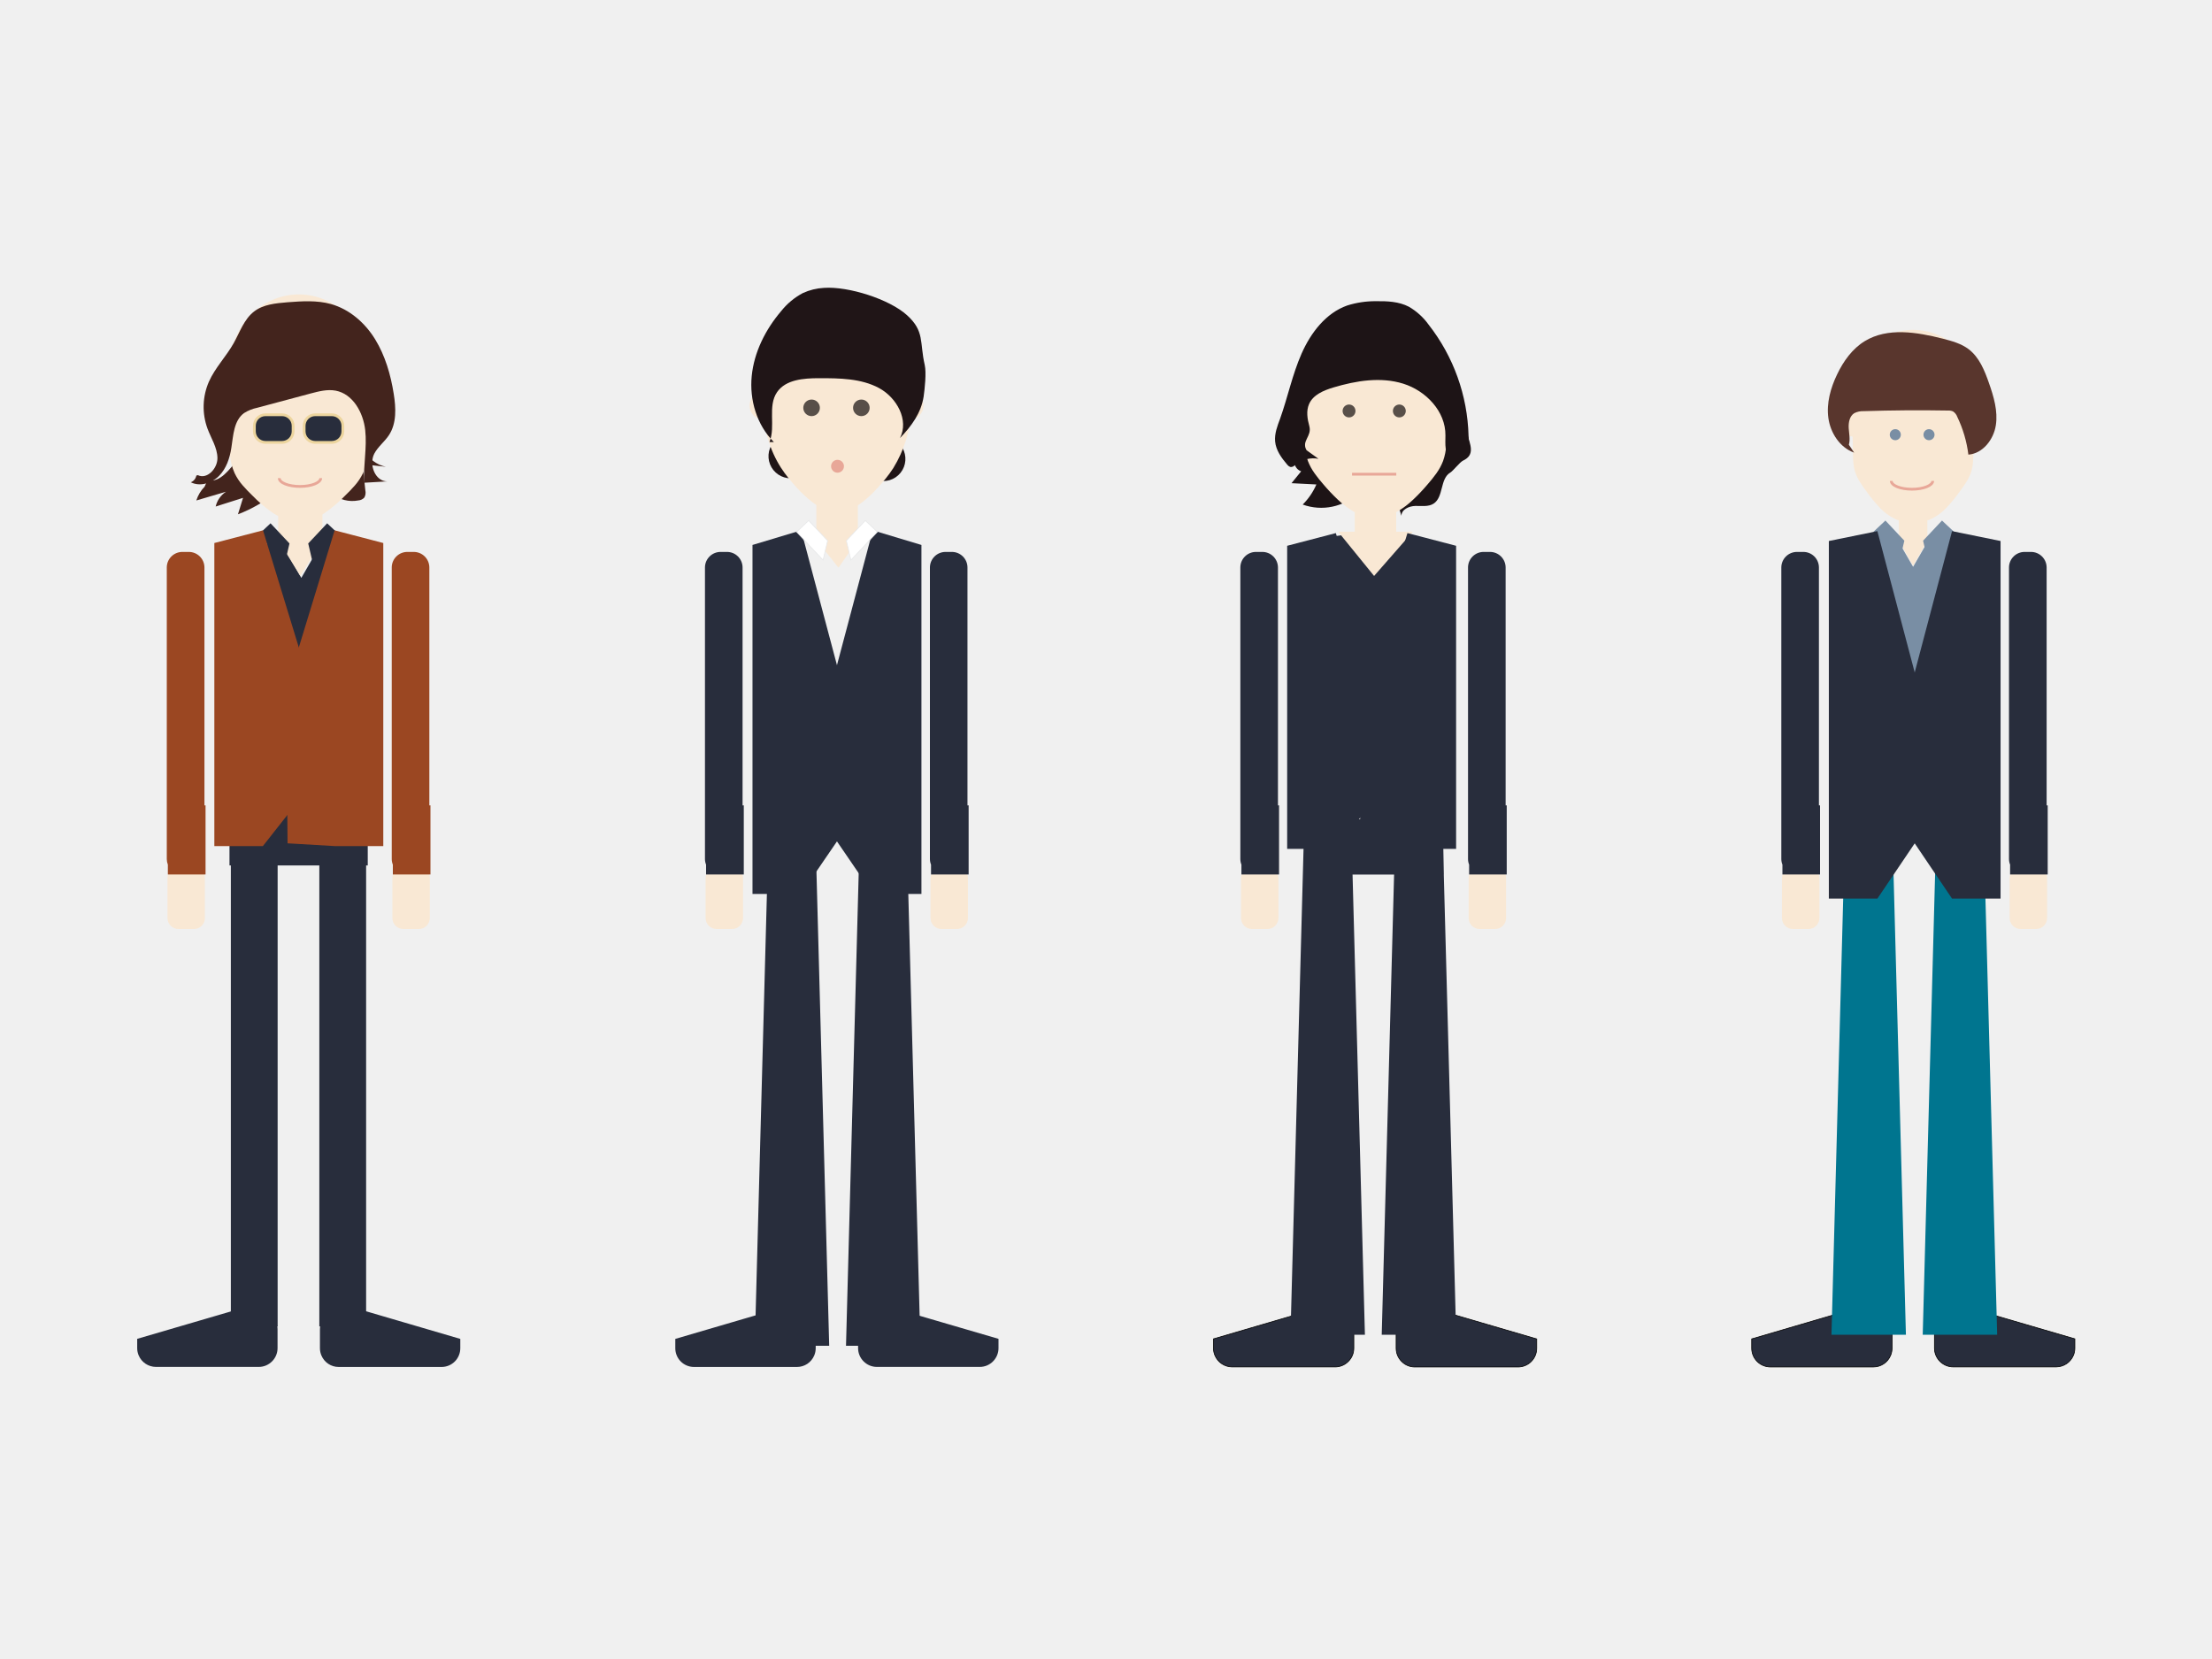
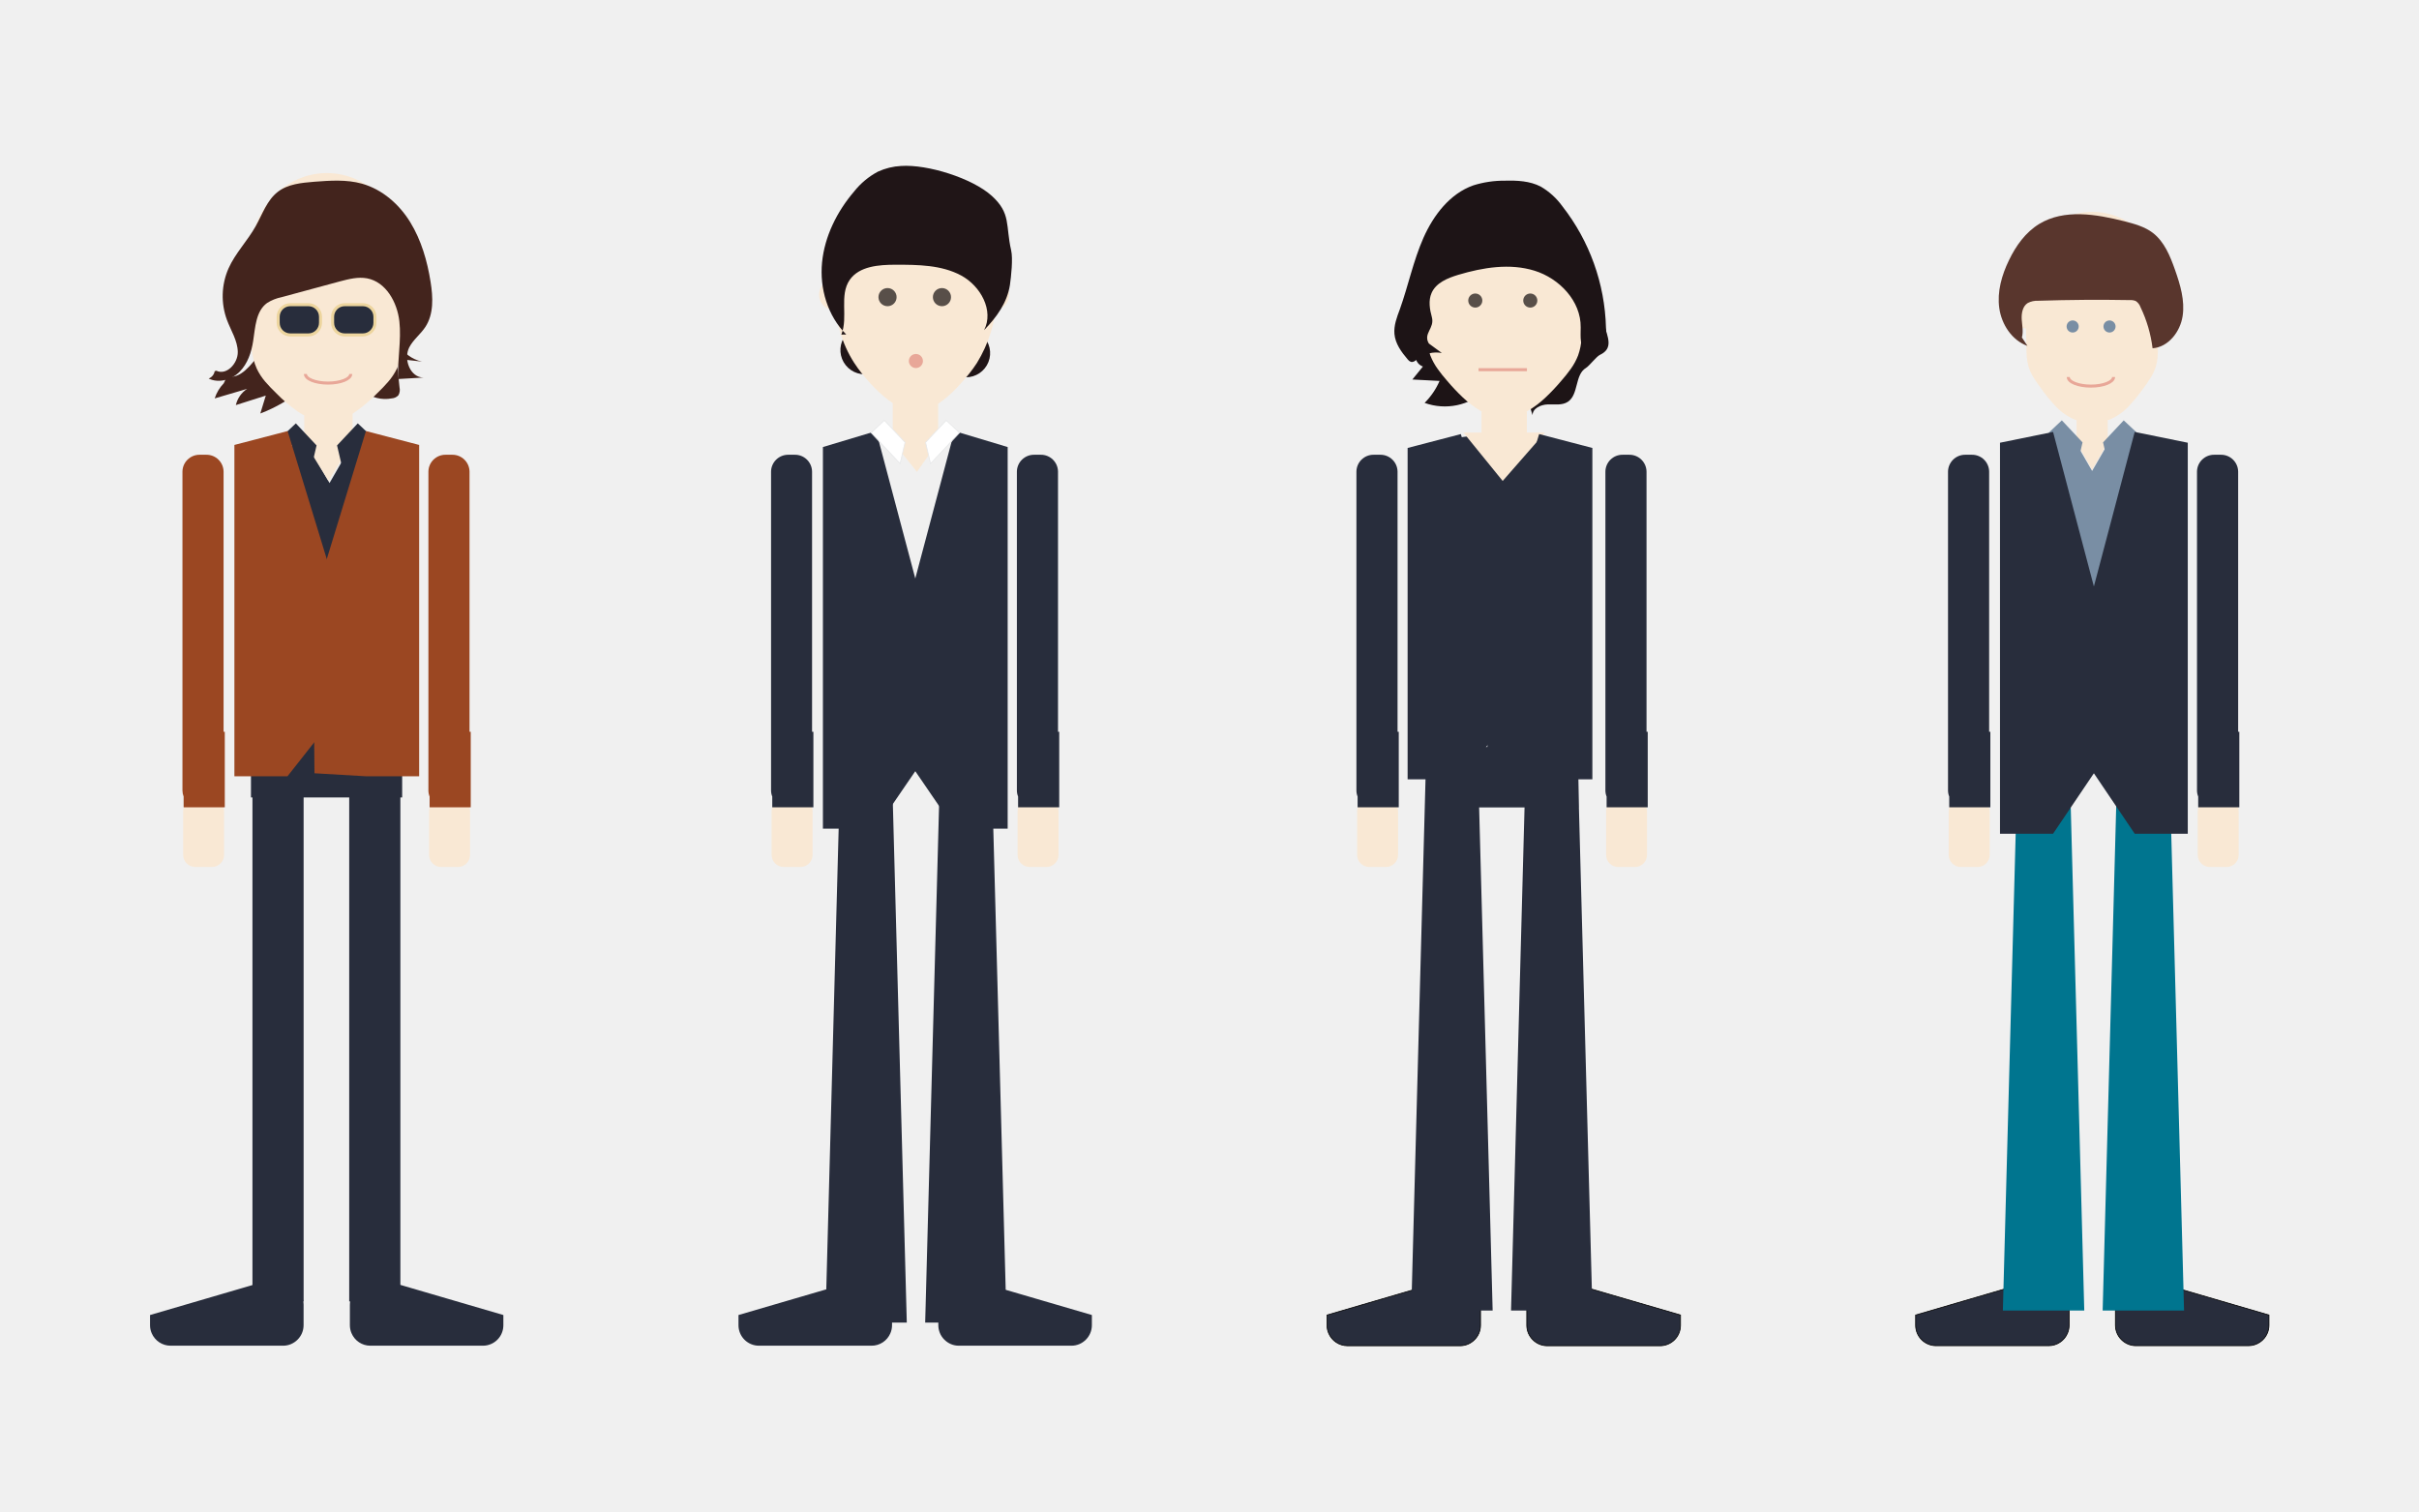
- <svg xmlns="http://www.w3.org/2000/svg" id="Layer_1" data-name="Layer 1" viewBox="0 0 800 600">
+ <svg xmlns="http://www.w3.org/2000/svg" id="Layer_1" data-name="Layer 1" viewBox="0 0 800 500">
  <defs>
    <style>.cls-1{fill:#43241d;}.cls-2{fill:#1d1416;}.cls-3{fill:#201517;}.cls-10,.cls-15,.cls-4{fill:#282d3c;}.cls-5{fill:#798ea4;}.cls-6{fill:#f9e8d4;}.cls-7{fill:#9b4722;}.cls-8{fill:#584f49;}.cls-9{fill:#fff;stroke:#e6e7e8;}.cls-10,.cls-13,.cls-15,.cls-9{stroke-miterlimit:10;}.cls-10,.cls-9{stroke-width:0.25px;}.cls-10{stroke:#000;}.cls-11{fill:#00758f;}.cls-12{fill:#e8a798;}.cls-13{fill:none;stroke:#e8a798;}.cls-14{fill:#59362d;}.cls-15{stroke:#edd59e;}</style>
  </defs>
-   <path class="cls-1" d="M131.83,163.09a11.63,11.63,0,0,0,7.72,5.73l-8.42-.93,1,9.46a3.67,3.67,0,0,1-.35,2.58,3.21,3.21,0,0,1-2.2,1.06,11.45,11.45,0,0,1-9.43-2.4c-2.5-2.24-3.61-6.11-2.17-9.13,2.54-5.33,10.07-5.12,15.87-4.09" />
-   <path class="cls-1" d="M74,176a12.8,12.8,0,0,0-3,5l10.74-3.16A8.75,8.75,0,0,0,78,183.19l9.9-3.14L86.06,186a48.17,48.17,0,0,0,7.46-3.57,3.62,3.62,0,0,0,1.57-1.45,3.73,3.73,0,0,0-.43-2.94l-5.22-11.58A2.34,2.34,0,0,0,88.3,165c-.87-.33-1.75.44-2.34,1.16-3,3.62-6.35,8.53-10.93,7.52" />
-   <path class="cls-2" d="M530.42,156.3c1.43,4.72,3.14,8.19-1.31,10.3-1.16.55-3.51,3.66-4.61,4.32-3.74,2.22-2.36,8.82-6,11.21-1.9,1.24-4.38.79-6.66.85s-5,1.31-5,3.58a72.58,72.58,0,0,1-3-13.35,6.12,6.12,0,0,1,.46-4,6.35,6.35,0,0,1,2.82-2.07l21.3-10.19" />
-   <path class="cls-2" d="M472,163.35a3.66,3.66,0,0,0-1.42,7.11l-3.49,4.29,9,.46a23.33,23.33,0,0,1-4.95,7.27,19.66,19.66,0,0,0,20.23-4.22,15.35,15.35,0,0,0-23.78-15.42" />
-   <path class="cls-3" d="M326.39,162a8,8,0,0,1-9.33,11.62Z" />
-   <path class="cls-3" d="M279,161a8,8,0,0,0,9.33,11.62Z" />
-   <polygon class="cls-4" points="511.98 265 504.48 265 496.98 265 489.48 265 481.98 265 481.98 247 481.98 229 481.98 211 481.98 194 489.48 193 496.98 206 504.48 193 511.98 194 511.98 211 511.98 229 511.98 247 511.98 265" />
-   <polygon class="cls-4" points="123.98 268 116.48 268 108.98 268 101.48 268 93.98 268 93.98 250 93.98 232 93.98 214 93.98 197 101.48 196 108.98 209 116.48 196 123.98 197 123.98 214 123.98 232 123.98 250 123.98 268" />
-   <polygon class="cls-5" points="706.9 264 699.4 264 691.9 264 684.4 264 676.9 264 676.9 246 676.9 228 676.9 210 676.9 193 684.4 192 691.9 205 699.4 192 706.9 193 706.9 210 706.9 228 706.9 246 706.9 264" />
-   <path class="cls-6" d="M83,133.23c0-14.77,11.23-26.75,25.08-26.75s25.08,12,25.08,26.75l-.07-1.31c.83,8.42,0,17.53.08,25.51a64,64,0,0,1-.21,7.06,20.12,20.12,0,0,1-1.71,6.69,19.35,19.35,0,0,1-2.86,4.33c-1.12,1.32-2.36,2.55-3.59,3.75a48.89,48.89,0,0,1-7,6,14.75,14.75,0,0,1-8.16,2.8h-3.16a14.75,14.75,0,0,1-8.16-2.8,49,49,0,0,1-7-6c-1.22-1.2-2.46-2.43-3.58-3.75a19.35,19.35,0,0,1-2.86-4.33,20.38,20.38,0,0,1-1.72-6.69,66.51,66.51,0,0,1-.2-7.06c.08-8-.75-17.09.08-25.51" />
-   <path class="cls-6" d="M83.53,153.87a5.08,5.08,0,0,1,0-10.15" />
-   <path class="cls-6" d="M133.58,143.72a5.08,5.08,0,0,1,0,10.15" />
-   <rect class="cls-4" x="83.49" y="293.6" width="16.92" height="186.12" />
-   <polygon class="cls-6" points="116.62 195.3 108.62 208.3 100.62 195.3 100.62 190.3 100.62 185.3 108.62 185.3 116.62 185.3 116.62 190.3 116.62 195.3" />
-   <path class="cls-4" d="M131.79,474.06h-9.31a6.73,6.73,0,0,0-4.78,2,6.9,6.9,0,0,0-1.45,2.16,6.57,6.57,0,0,0-.54,2.62v6.77a6.62,6.62,0,0,0,.54,2.63,6.74,6.74,0,0,0,6.23,4.14H159.7a6.76,6.76,0,0,0,6.77-6.77v-3.38Z" />
-   <path class="cls-4" d="M84.31,474.06h9.31a6.74,6.74,0,0,1,2.62.53,6.74,6.74,0,0,1,3.61,3.61,6.74,6.74,0,0,1,.53,2.62v6.77a6.73,6.73,0,0,1-2,4.78,6.93,6.93,0,0,1-2.16,1.46,6.74,6.74,0,0,1-2.62.53H56.39a6.79,6.79,0,0,1-6.23-4.14,6.62,6.62,0,0,1-.54-2.63v-3.38Z" />
-   <rect class="cls-6" x="60.57" y="313.55" width="13.54" height="22.45" rx="4" ry="4" />
-   <rect class="cls-6" x="141.91" y="313.55" width="13.54" height="22.45" rx="4" ry="4" />
-   <path class="cls-7" d="M155.28,291.28v-86.1a5.65,5.65,0,0,0-5.68-5.57h-2.24a5.64,5.64,0,0,0-5.68,5.57V310.71a5.42,5.42,0,0,0,.4,2v3.56h13.6v-25Z" />
-   <path class="cls-7" d="M73.94,291.28v-86.1a5.65,5.65,0,0,0-5.68-5.57H66a5.64,5.64,0,0,0-5.68,5.57V310.71a5.62,5.62,0,0,0,.39,2v3.56H74.34v-25Z" />
-   <polygon class="cls-4" points="111.47 196.55 118.32 189.26 122.69 193.37 113.11 203.58 111.47 196.55" />
-   <polygon class="cls-4" points="104.69 196.55 97.85 189.26 93.47 193.37 103.06 203.58 104.69 196.55" />
-   <path class="cls-6" d="M276.55,130.63a26.21,26.21,0,0,1,52.41,0l-.8-5a91.54,91.54,0,0,1,1.47,22.65,44.86,44.86,0,0,1-6.55,21,44,44,0,0,1-2.63,3.63c-.93,1.16-1.91,2.29-2.92,3.39a42.26,42.26,0,0,1-5.73,5.38,19.6,19.6,0,0,1-6.89,3.45L300.6,185a19.54,19.54,0,0,1-6.89-3.46,42.78,42.78,0,0,1-5.73-5.37c-1-1.1-2-2.23-2.92-3.4a40.78,40.78,0,0,1-2.62-3.63c-4.06-6.31-6-13.53-6.56-21a92,92,0,0,1,1.47-22.64" />
-   <path class="cls-6" d="M276.19,151.79a5.08,5.08,0,0,1,0-10.16" />
-   <path class="cls-6" d="M328.9,141.63a5.08,5.08,0,0,1,0,10.16" />
-   <circle class="cls-8" cx="311.52" cy="147.5" r="3" />
-   <circle class="cls-8" cx="293.52" cy="147.5" r="3" />
-   <rect class="cls-4" x="278.11" y="293.6" width="16.92" height="186.12" />
-   <polygon class="cls-6" points="310.25 195.3 303.25 205.3 295.25 195.3 295.25 188.8 295.25 182.3 302.75 182.3 310.25 182.3 310.25 188.8 310.25 195.3" />
-   <path class="cls-4" d="M326.41,474.06H317.1a6.7,6.7,0,0,0-2.62.53,6.74,6.74,0,0,0-3.61,3.61,6.74,6.74,0,0,0-.53,2.62v6.77a6.73,6.73,0,0,0,2,4.78,6.93,6.93,0,0,0,2.16,1.46,6.7,6.7,0,0,0,2.62.53h37.23a6.79,6.79,0,0,0,2.63-.53,6.88,6.88,0,0,0,2.15-1.46,6.74,6.74,0,0,0,1.45-2.15,6.62,6.62,0,0,0,.54-2.63v-3.38Z" />
-   <path class="cls-4" d="M278.93,474.06h9.31a6.73,6.73,0,0,1,4.78,2,6.9,6.9,0,0,1,1.45,2.16,6.57,6.57,0,0,1,.54,2.62v6.77a6.62,6.62,0,0,1-.54,2.63,6.74,6.74,0,0,1-6.23,4.14H251a6.76,6.76,0,0,1-6.77-6.77v-3.38Z" />
-   <rect class="cls-6" x="255.19" y="313.55" width="13.54" height="22.45" rx="4" ry="4" />
-   <rect class="cls-6" x="336.53" y="313.55" width="13.54" height="22.45" rx="4" ry="4" />
-   <path class="cls-4" d="M349.9,291.28v-86.1a5.64,5.64,0,0,0-5.68-5.57H342a5.65,5.65,0,0,0-5.68,5.57V310.71a5.42,5.42,0,0,0,.4,2v3.56h13.6v-25Z" />
-   <path class="cls-4" d="M268.56,291.28v-86.1a5.64,5.64,0,0,0-5.68-5.57h-2.24a5.65,5.65,0,0,0-5.68,5.57V310.71a5.42,5.42,0,0,0,.4,2v3.56H269v-25Z" />
-   <polygon class="cls-4" points="332.89 486.72 305.97 486.72 310.97 300.6 327.89 300.6 332.89 486.72" />
-   <polygon class="cls-4" points="299.89 486.72 272.97 486.72 277.97 300.6 294.89 300.6 299.89 486.72" />
-   <polygon class="cls-4" points="307.25 297.65 289.7 323.31 272.15 323.31 272.15 257.7 272.15 197.09 289.75 191.8 307.25 257.7 307.25 297.65" />
-   <polygon class="cls-4" points="298.15 297.65 315.7 323.31 333.25 323.31 333.25 257.7 333.25 197.09 315.65 191.8 298.15 257.7 298.15 297.65" />
-   <polygon class="cls-9" points="306.1 195.55 312.94 188.26 317.32 192.37 307.74 202.58 306.1 195.55" />
-   <polygon class="cls-9" points="299.32 195.55 292.47 188.26 288.1 192.37 297.68 202.58 299.32 195.55" />
-   <path class="cls-6" d="M472.05,135.62a25.07,25.07,0,0,1,50.14,0h-.26q.39,4.84.66,9.69c.19,3.24.34,6.47.46,9.71a56.23,56.23,0,0,1,0,5.95,20.32,20.32,0,0,1-1.15,5.78,20,20,0,0,1-2.42,4.45,49,49,0,0,1-3.19,4,68,68,0,0,1-5.15,5.45,31.24,31.24,0,0,1-5.95,4.48,21,21,0,0,1-7.06,2.52H496.8a21,21,0,0,1-7.06-2.52,31.24,31.24,0,0,1-5.95-4.48,68,68,0,0,1-5.15-5.45,49,49,0,0,1-3.19-4,20,20,0,0,1-2.42-4.45,20.32,20.32,0,0,1-1.15-5.78,56.23,56.23,0,0,1,0-5.95c.12-3.24.27-6.47.46-9.71Z" />
-   <circle class="cls-8" cx="487.9" cy="148.63" r="2.33" />
-   <circle class="cls-8" cx="506.09" cy="148.63" r="2.33" />
-   <path class="cls-6" d="M472.58,153.3a4.67,4.67,0,1,1,0-9.33" />
-   <path class="cls-6" d="M522,144a4.67,4.67,0,0,1,0,9.33" />
-   <polygon class="cls-6" points="510.96 192.3 496.96 208.3 483.96 192.3 489.96 192.3 489.96 185.3 497.46 185.3 504.96 185.3 504.96 192.3 510.96 192.3" />
-   <path class="cls-10" d="M521,474.06h-9.3a6.73,6.73,0,0,0-4.78,2,7.1,7.1,0,0,0-1.46,2.16,6.74,6.74,0,0,0-.53,2.62v6.77a6.79,6.79,0,0,0,.53,2.63,6.94,6.94,0,0,0,1.46,2.15,6.68,6.68,0,0,0,4.78,2H549a6.76,6.76,0,0,0,6.77-6.77v-3.38Z" />
-   <path class="cls-10" d="M473.56,474.06h9.3a6.76,6.76,0,0,1,6.77,6.76v6.77a6.79,6.79,0,0,1-.53,2.63,6.61,6.61,0,0,1-1.46,2.15,6.68,6.68,0,0,1-4.78,2H445.64a6.79,6.79,0,0,1-6.23-4.14,6.62,6.62,0,0,1-.54-2.63v-3.38Z" />
-   <rect class="cls-6" x="448.82" y="313.55" width="13.54" height="22.45" rx="4" ry="4" />
-   <rect class="cls-6" x="531.16" y="313.55" width="13.54" height="22.45" rx="4" ry="4" />
-   <path class="cls-4" d="M544.53,291.28v-86.1a5.65,5.65,0,0,0-5.68-5.57h-2.24a5.64,5.64,0,0,0-5.68,5.57V310.71a5.42,5.42,0,0,0,.4,2v3.56h13.6v-25Z" />
-   <path class="cls-4" d="M462.19,291.28v-86.1a5.65,5.65,0,0,0-5.68-5.57h-2.24a5.64,5.64,0,0,0-5.68,5.57V310.71a5.41,5.41,0,0,0,.39,2v3.56h13.61v-25Z" />
-   <polygon class="cls-4" points="526.64 482.72 499.72 482.72 504.72 296.6 521.64 296.6 526.64 482.72" />
-   <polygon class="cls-4" points="493.64 482.72 466.72 482.72 471.72 296.6 488.64 296.6 493.64 482.72" />
-   <rect class="cls-4" x="472" y="296.3" width="50" height="20" />
-   <path class="cls-6" d="M669.73,140.8c0-11.87,9.93-21.5,22.17-21.5s22.17,9.63,22.17,21.5v0l-.2,11.63-.2,11.63c0,1,0,2.11-.12,3.17a16.23,16.23,0,0,1-.54,3.1,15.81,15.81,0,0,1-1.73,3.79c-.72,1.2-1.56,2.35-2.39,3.48a55.44,55.44,0,0,1-5,6.12,18.69,18.69,0,0,1-6.43,4.39H686.37a18.69,18.69,0,0,1-6.43-4.39,54.33,54.33,0,0,1-5-6.12c-.83-1.13-1.67-2.28-2.39-3.48a15.81,15.81,0,0,1-1.73-3.79,15.48,15.48,0,0,1-.54-3.1c-.09-1.06-.11-2.12-.13-3.17l-.19-11.63-.2-11.63" />
-   <path class="cls-6" d="M670.19,157.88a4.68,4.68,0,0,1-4.67-4.67,4.68,4.68,0,0,1,4.67-4.67" />
-   <path class="cls-6" d="M712.22,148.54a4.67,4.67,0,0,1,0,9.34" />
-   <circle class="cls-5" cx="685.46" cy="157.21" r="2" />
-   <circle class="cls-5" cx="697.65" cy="157.21" r="2" />
-   <polygon class="cls-6" points="697.05 195.6 691.9 204.6 686.75 195.6 686.75 190.53 686.75 185.45 691.9 185.45 697.05 185.45 697.05 190.53 697.05 195.6" />
-   <path class="cls-10" d="M715.69,474.06h-9.31a6.74,6.74,0,0,0-2.62.53,6.74,6.74,0,0,0-3.61,3.61,6.74,6.74,0,0,0-.53,2.62v6.77a6.73,6.73,0,0,0,2,4.78,6.93,6.93,0,0,0,2.16,1.46,6.74,6.74,0,0,0,2.62.53h37.23a6.79,6.79,0,0,0,6.23-4.14,6.62,6.62,0,0,0,.54-2.63v-3.38Z" />
-   <path class="cls-10" d="M668.21,474.06h9.31a6.73,6.73,0,0,1,4.78,2,6.9,6.9,0,0,1,1.45,2.16,6.57,6.57,0,0,1,.54,2.62v6.77a6.62,6.62,0,0,1-.54,2.63,6.74,6.74,0,0,1-6.23,4.14H640.3a6.76,6.76,0,0,1-6.77-6.77v-3.38Z" />
-   <rect class="cls-6" x="644.47" y="313.55" width="13.54" height="22.45" rx="4" ry="4" />
-   <rect class="cls-6" x="726.82" y="313.55" width="13.54" height="22.45" rx="4" ry="4" />
-   <path class="cls-4" d="M740.19,291.28v-86.1a5.65,5.65,0,0,0-5.69-5.57h-2.23a5.65,5.65,0,0,0-5.69,5.57V310.71a5.42,5.42,0,0,0,.4,2v3.56h13.6v-25Z" />
-   <path class="cls-4" d="M657.84,291.28v-86.1a5.64,5.64,0,0,0-5.68-5.57h-2.24a5.65,5.65,0,0,0-5.68,5.57V310.71a5.42,5.42,0,0,0,.4,2v3.56h13.6v-25Z" />
-   <polygon class="cls-5" points="695.51 195.55 702.35 188.26 706.73 192.37 697.14 202.58 695.51 195.55" />
-   <polygon class="cls-5" points="688.73 195.55 681.88 188.26 677.51 192.37 687.09 202.58 688.73 195.55" />
-   <polygon class="cls-11" points="722.3 482.72 695.38 482.72 700.38 296.6 717.3 296.6 722.3 482.72" />
-   <polygon class="cls-11" points="689.3 482.72 662.38 482.72 667.38 296.6 684.3 296.6 689.3 482.72" />
-   <circle class="cls-12" cx="302.9" cy="168.63" r="2.33" />
-   <line class="cls-13" x1="488.98" y1="171.5" x2="504.98" y2="171.5" />
-   <rect class="cls-4" x="83" y="293" width="50" height="20" />
-   <rect class="cls-4" x="115.49" y="293.6" width="16.92" height="186.12" />
-   <polygon class="cls-7" points="112.62 283.72 95.07 306 77.52 306 77.52 249.03 77.52 196.39 95.12 191.8 112.62 249.03 112.62 283.72" />
-   <polygon class="cls-7" points="104 305 121.07 306 138.62 306 138.62 249.03 138.62 196.39 121.02 191.8 103.52 249.03 104 305" />
-   <path class="cls-1" d="M71.54,171.84c3.38,1.65,7.15-2.42,7.1-6.19s-2.28-7.09-3.59-10.62a22.75,22.75,0,0,1,.51-17c2.25-5.07,6.28-9.13,9-14,2.23-4,3.71-8.57,7.3-11.35,3.36-2.61,7.86-3,12.09-3.36,5.26-.4,10.65-.77,15.73.64,6.74,1.88,12.36,6.82,16,12.76s5.63,12.83,6.72,19.74c.81,5.06,1.08,10.63-1.73,14.91-1.58,2.4-4,4.19-5.32,6.73-2,3.94.3,10,4.73,10l-8.4.49c-.31-6.35,1.11-12.74.4-19.07s-4.44-13.07-10.7-14.24c-3-.55-6,.23-8.93,1l-19.4,5.19a14.17,14.17,0,0,0-4.78,1.92c-3.72,2.71-3.89,8.05-4.6,12.6-.57,3.71-1.82,7.46-4.45,10.12S72.35,176.1,69,174.42A3.15,3.15,0,0,0,71,172" />
-   <path class="cls-3" d="M279.87,159.87c-6.18-6.19-8.85-15.26-8-23.87s4.93-16.77,10.62-23.45a25,25,0,0,1,7.87-6.56,20.9,20.9,0,0,1,7.68-1.88c8.78-.6,23.58,4.06,30,9.89s4.5,9.69,6.4,18c.64,2.78,0,8.65-.4,11.47-.93,5.88-4.34,10.6-8.54,14.94,3.3-6.47-1.14-14.6-7.61-18.08s-14.26-3.56-21.68-3.55c-5.55,0-12,.48-15.15,5-3.56,5.14-.44,12.34-2.77,18.1" />
-   <path class="cls-14" d="M668.67,160.85c.55-1.95.06-4-.06-6s.29-4.34,2-5.42a6.9,6.9,0,0,1,3.46-.73q15.23-.49,30.46-.22a4.05,4.05,0,0,1,1.8.31,3.93,3.93,0,0,1,1.56,2,43.84,43.84,0,0,1,4,13.63c5.22-.39,9.13-5.44,9.93-10.61s-.77-10.38-2.5-15.32c-1.58-4.52-3.48-9.24-7.28-12.16-2.71-2.08-6.11-3-9.42-3.85-9.37-2.37-19.93-4.14-28.18.88-4.51,2.75-7.72,7.23-10,12-2.38,4.92-3.93,10.43-3.18,15.85s4.18,10.67,9.33,12.5" />
-   <polygon class="cls-4" points="688.43 299.01 705.98 325 723.53 325 723.53 258.54 723.53 195.66 705.98 192.09 705.98 192.09 688.43 258.54 688.43 299.01" />
-   <polygon class="cls-4" points="696.53 299.01 678.98 325 661.43 325 661.43 258.54 661.43 195.66 678.98 192.09 678.98 192.09 696.53 258.54 696.53 299.01" />
-   <path class="cls-13" d="M699,173.93c0,1.64-3.36,3-7.5,3s-7.5-1.33-7.5-3" />
-   <polygon class="cls-4" points="500.62 284.72 483.07 307 465.52 307 465.52 250.03 465.52 197.39 483.12 192.8 500.62 250.03 500.62 284.72" />
-   <polygon class="cls-4" points="492 306 509.07 307 526.62 307 526.62 250.03 526.62 197.39 509.02 192.8 491.52 250.03 492 306" />
-   <path class="cls-2" d="M472.54,162.83c-2-3.34,2-5,1-8.7-.73-2.62-1.19-5.51-.1-8,1.48-3.39,5.3-4.94,8.8-6,8.21-2.45,17.08-3.92,25.26-1.37s15.36,10,15.26,18.72c0,3-.47,6.93,2.22,8.21,1.83.88,4.11-.31,5.14-2.08a11.43,11.43,0,0,0,1-6,68,68,0,0,0-14.42-40.17,23.15,23.15,0,0,0-7.16-6.51c-3.62-1.88-7.84-2.06-11.9-2a33.72,33.72,0,0,0-10.39,1.55c-7.71,2.71-13.17,9.83-16.51,17.39s-5,15.76-7.77,23.54c-1,2.66-2.05,5.38-1.81,8.2.28,3.24,2.3,6,4.42,8.48a2.36,2.36,0,0,0,1,.76c.8.24,1.55-.4,2.2-.92a10,10,0,0,1,8.06-2" />
-   <circle class="cls-8" cx="98.83" cy="153.33" r="2.33" />
-   <circle class="cls-8" cx="117.02" cy="153.33" r="2.33" />
-   <path class="cls-13" d="M116,172.93c0,1.64-3.36,3-7.5,3s-7.5-1.33-7.5-3" />
-   <rect class="cls-15" x="92" y="150" width="14" height="10" rx="4" ry="4" />
-   <rect class="cls-15" x="110" y="150" width="14" height="10" rx="4" ry="4" />
+   <path class="cls-1" d="M131.83,113.89a11.65,11.65,0,0,0,7.72,5.72l-8.42-.93,1,9.46a3.67,3.67,0,0,1-.35,2.58,3.21,3.21,0,0,1-2.2,1.06,11.45,11.45,0,0,1-9.43-2.4c-2.5-2.24-3.61-6.1-2.17-9.13,2.54-5.33,10.07-5.12,15.87-4.09" />
+   <path class="cls-1" d="M74,126.79a12.88,12.88,0,0,0-3,5l10.74-3.16A8.75,8.75,0,0,0,78,134l9.9-3.14-1.81,5.92a49.15,49.15,0,0,0,7.46-3.58,3.56,3.56,0,0,0,1.57-1.45,3.74,3.74,0,0,0-.43-2.94l-5.22-11.58a2.37,2.37,0,0,0-1.14-1.4c-.87-.32-1.75.44-2.34,1.16-3,3.62-6.35,8.53-10.93,7.52" />
+   <path class="cls-2" d="M530.42,107.09c1.43,4.72,3.14,8.19-1.31,10.3-1.16.55-3.51,3.66-4.61,4.32-3.74,2.22-2.36,8.82-6,11.21-1.9,1.24-4.38.79-6.66.86s-5,1.3-5,3.57a72.58,72.58,0,0,1-3-13.35,6.12,6.12,0,0,1,.46-4,6.35,6.35,0,0,1,2.82-2.07l21.3-10.19" />
+   <path class="cls-2" d="M472,114.14a3.66,3.66,0,0,0-1.42,7.11l-3.49,4.29,9,.47a23.41,23.41,0,0,1-4.95,7.26,19.66,19.66,0,0,0,20.23-4.22,15.35,15.35,0,0,0-23.78-15.42" />
+   <path class="cls-3" d="M326.39,112.82a8,8,0,0,1-9.33,11.62Z" />
+   <path class="cls-3" d="M279,111.82a8,8,0,0,0,9.33,11.62Z" />
+   <polygon class="cls-4" points="511.98 215.79 504.48 215.79 496.98 215.79 489.48 215.79 481.98 215.79 481.98 197.79 481.98 179.79 481.98 161.79 481.98 144.79 489.48 143.79 496.98 156.79 504.48 143.79 511.98 144.79 511.98 161.79 511.98 179.79 511.98 197.79 511.98 215.79" />
+   <polygon class="cls-4" points="123.98 218.79 116.48 218.79 108.98 218.79 101.48 218.79 93.98 218.79 93.98 200.79 93.98 182.79 93.98 164.79 93.98 147.79 101.48 146.79 108.98 159.79 116.48 146.79 123.98 147.79 123.98 164.79 123.98 182.79 123.98 200.79 123.98 218.79" />
+   <polygon class="cls-5" points="706.9 214.79 699.4 214.79 691.9 214.79 684.4 214.79 676.9 214.79 676.9 196.79 676.9 178.79 676.9 160.79 676.9 143.79 684.4 142.79 691.9 155.79 699.4 142.79 706.9 143.79 706.9 160.79 706.9 178.79 706.9 196.79 706.9 214.79" />
+   <path class="cls-6" d="M83,84c0-14.77,11.23-26.75,25.08-26.75s25.08,12,25.08,26.75l-.07-1.31c.83,8.42,0,17.53.08,25.51a64,64,0,0,1-.21,7.06,20.12,20.12,0,0,1-1.71,6.69,19.35,19.35,0,0,1-2.86,4.33c-1.12,1.32-2.36,2.55-3.59,3.75a48.89,48.89,0,0,1-7,6,14.75,14.75,0,0,1-8.16,2.8h-3.16a14.75,14.75,0,0,1-8.16-2.8,49,49,0,0,1-7-6c-1.22-1.2-2.46-2.43-3.58-3.75A19.35,19.35,0,0,1,84.94,122a20.38,20.38,0,0,1-1.72-6.69,66.51,66.51,0,0,1-.2-7.06c.08-8-.75-17.09.08-25.51" />
+   <path class="cls-6" d="M83.53,104.66a5.08,5.08,0,0,1,0-10.15" />
+   <path class="cls-6" d="M133.58,94.51a5.08,5.08,0,0,1,0,10.15" />
+   <rect class="cls-4" x="83.49" y="244.39" width="16.92" height="186.12" />
+   <polygon class="cls-6" points="116.62 146.09 108.62 159.09 100.62 146.09 100.62 141.09 100.62 136.09 108.62 136.09 116.62 136.09 116.62 141.09 116.62 146.09" />
+   <path class="cls-4" d="M131.79,424.85h-9.31a6.79,6.79,0,0,0-6.23,4.14,6.62,6.62,0,0,0-.54,2.63v6.76a6.62,6.62,0,0,0,.54,2.63,6.74,6.74,0,0,0,6.23,4.14H159.7a6.76,6.76,0,0,0,6.77-6.77V435Z" />
+   <path class="cls-4" d="M84.31,424.85h9.31a6.74,6.74,0,0,1,2.62.53,6.93,6.93,0,0,1,2.16,1.46,6.73,6.73,0,0,1,2,4.78v6.76a6.73,6.73,0,0,1-2,4.78,6.93,6.93,0,0,1-2.16,1.46,6.74,6.74,0,0,1-2.62.53H56.39A6.79,6.79,0,0,1,50.16,441a6.62,6.62,0,0,1-.54-2.63V435Z" />
+   <rect class="cls-6" x="60.57" y="264.34" width="13.54" height="22.45" rx="4" />
+   <rect class="cls-6" x="141.91" y="264.34" width="13.54" height="22.45" rx="4" />
+   <path class="cls-7" d="M155.28,242.07V156a5.65,5.65,0,0,0-5.68-5.57h-2.24a5.64,5.64,0,0,0-5.68,5.57V261.5a5.42,5.42,0,0,0,.4,2v3.56h13.6v-25Z" />
+   <path class="cls-7" d="M73.94,242.07V156a5.65,5.65,0,0,0-5.68-5.57H66A5.64,5.64,0,0,0,60.34,156V261.5a5.62,5.62,0,0,0,.39,2v3.56H74.34v-25Z" />
+   <polygon class="cls-4" points="111.47 147.34 118.32 140.05 122.69 144.16 113.11 154.37 111.47 147.34" />
+   <polygon class="cls-4" points="104.69 147.34 97.85 140.05 93.47 144.16 103.06 154.37 104.69 147.34" />
+   <path class="cls-6" d="M276.55,81.42a26.21,26.21,0,0,1,52.41,0l-.8-5a91.54,91.54,0,0,1,1.47,22.65,44.86,44.86,0,0,1-6.55,21,44,44,0,0,1-2.63,3.63c-.93,1.16-1.91,2.29-2.92,3.39a42.26,42.26,0,0,1-5.73,5.38,19.79,19.79,0,0,1-6.89,3.46l-4.31-.22a19.69,19.69,0,0,1-6.89-3.45A43.52,43.52,0,0,1,288,127c-1-1.1-2-2.23-2.92-3.4a42.14,42.14,0,0,1-2.62-3.62c-4.06-6.32-6-13.54-6.56-21a92,92,0,0,1,1.47-22.64" />
+   <path class="cls-6" d="M276.19,102.58a5.08,5.08,0,1,1,0-10.15" />
+   <path class="cls-6" d="M328.9,92.43a5.08,5.08,0,0,1,0,10.15" />
+   <circle class="cls-8" cx="311.52" cy="98.29" r="3" />
+   <circle class="cls-8" cx="293.52" cy="98.29" r="3" />
+   <rect class="cls-4" x="278.11" y="244.39" width="16.92" height="186.12" />
+   <polygon class="cls-6" points="310.25 146.09 303.25 156.09 295.25 146.09 295.25 139.59 295.25 133.09 302.75 133.09 310.25 133.09 310.25 139.59 310.25 146.09" />
+   <path class="cls-4" d="M326.41,424.85H317.1a6.7,6.7,0,0,0-2.62.53,6.93,6.93,0,0,0-2.16,1.46,6.73,6.73,0,0,0-2,4.78v6.76a6.73,6.73,0,0,0,2,4.78,6.93,6.93,0,0,0,2.16,1.46,6.7,6.7,0,0,0,2.62.53h37.23a6.79,6.79,0,0,0,2.63-.53,6.88,6.88,0,0,0,2.15-1.46,6.74,6.74,0,0,0,1.45-2.15,6.62,6.62,0,0,0,.54-2.63V435Z" />
+   <path class="cls-4" d="M278.93,424.85h9.31a6.79,6.79,0,0,1,6.23,4.14,6.62,6.62,0,0,1,.54,2.63v6.76a6.62,6.62,0,0,1-.54,2.63,6.74,6.74,0,0,1-6.23,4.14H251a6.76,6.76,0,0,1-6.77-6.77V435Z" />
+   <rect class="cls-6" x="255.19" y="264.34" width="13.54" height="22.45" rx="4" />
+   <rect class="cls-6" x="336.53" y="264.34" width="13.54" height="22.45" rx="4" />
+   <path class="cls-4" d="M349.9,242.07V156a5.64,5.64,0,0,0-5.68-5.57H342A5.65,5.65,0,0,0,336.3,156V261.5a5.42,5.42,0,0,0,.4,2v3.56h13.6v-25Z" />
+   <path class="cls-4" d="M268.56,242.07V156a5.64,5.64,0,0,0-5.68-5.57h-2.24A5.65,5.65,0,0,0,255,156V261.5a5.42,5.42,0,0,0,.4,2v3.56H269v-25Z" />
+   <polygon class="cls-4" points="332.89 437.51 305.97 437.51 310.97 251.39 327.89 251.39 332.89 437.51" />
+   <polygon class="cls-4" points="299.89 437.51 272.97 437.51 277.97 251.39 294.89 251.39 299.89 437.51" />
+   <polygon class="cls-4" points="307.25 248.45 289.7 274.11 272.15 274.11 272.15 208.49 272.15 147.88 289.75 142.59 307.25 208.49 307.25 248.45" />
+   <polygon class="cls-4" points="298.15 248.45 315.7 274.11 333.25 274.11 333.25 208.49 333.25 147.88 315.65 142.59 298.15 208.49 298.15 248.45" />
+   <polygon class="cls-9" points="306.1 146.34 312.94 139.05 317.32 143.16 307.74 153.37 306.1 146.34" />
+   <polygon class="cls-9" points="299.32 146.34 292.47 139.05 288.1 143.16 297.68 153.37 299.32 146.34" />
+   <path class="cls-6" d="M472.05,86.41a25.07,25.07,0,0,1,50.14,0h-.26q.39,4.84.66,9.7t.46,9.7a56.42,56.42,0,0,1,0,6,20.33,20.33,0,0,1-1.15,5.77,20,20,0,0,1-2.42,4.45,49,49,0,0,1-3.19,4,68,68,0,0,1-5.15,5.45,31.24,31.24,0,0,1-5.95,4.48,21,21,0,0,1-7.06,2.52H496.8a21,21,0,0,1-7.06-2.52,31.24,31.24,0,0,1-5.95-4.48,68,68,0,0,1-5.15-5.45,49,49,0,0,1-3.19-4,20,20,0,0,1-2.42-4.45,20.33,20.33,0,0,1-1.15-5.77,56.42,56.42,0,0,1,0-6q.18-4.86.46-9.7Z" />
+   <circle class="cls-8" cx="487.9" cy="99.42" r="2.33" />
+   <circle class="cls-8" cx="506.09" cy="99.42" r="2.33" />
+   <path class="cls-6" d="M472.58,104.09a4.67,4.67,0,1,1,0-9.33" />
+   <path class="cls-6" d="M522,94.76a4.67,4.67,0,0,1,0,9.33" />
+   <polygon class="cls-6" points="510.96 143.09 496.96 159.09 483.96 143.09 489.96 143.09 489.96 136.09 497.46 136.09 504.96 136.09 504.96 143.09 510.96 143.09" />
+   <path class="cls-10" d="M521,424.85h-9.3a6.68,6.68,0,0,0-4.78,2,6.94,6.94,0,0,0-1.46,2.15,6.79,6.79,0,0,0-.53,2.63v6.76a6.79,6.79,0,0,0,.53,2.63,6.94,6.94,0,0,0,1.46,2.15,6.68,6.68,0,0,0,4.78,2H549a6.76,6.76,0,0,0,6.77-6.77V435Z" />
+   <path class="cls-10" d="M473.56,424.85h9.3a6.68,6.68,0,0,1,4.78,2A6.61,6.61,0,0,1,489.1,429a6.79,6.79,0,0,1,.53,2.63v6.76a6.79,6.79,0,0,1-.53,2.63,6.61,6.61,0,0,1-1.46,2.15,6.68,6.68,0,0,1-4.78,2H445.64a6.79,6.79,0,0,1-6.23-4.14,6.62,6.62,0,0,1-.54-2.63V435Z" />
+   <rect class="cls-6" x="448.82" y="264.34" width="13.54" height="22.45" rx="4" />
+   <rect class="cls-6" x="531.16" y="264.34" width="13.54" height="22.45" rx="4" />
+   <path class="cls-4" d="M544.53,242.07V156a5.65,5.65,0,0,0-5.68-5.57h-2.24a5.64,5.64,0,0,0-5.68,5.57V261.5a5.42,5.42,0,0,0,.4,2v3.56h13.6v-25Z" />
+   <path class="cls-4" d="M462.19,242.07V156a5.65,5.65,0,0,0-5.68-5.57h-2.24a5.64,5.64,0,0,0-5.68,5.57V261.5a5.41,5.41,0,0,0,.39,2v3.56h13.61v-25Z" />
+   <polygon class="cls-4" points="526.64 433.51 499.72 433.51 504.72 247.39 521.64 247.39 526.64 433.51" />
+   <polygon class="cls-4" points="493.64 433.51 466.72 433.51 471.72 247.39 488.64 247.39 493.64 433.51" />
+   <rect class="cls-4" x="472" y="247.09" width="50" height="20" />
+   <path class="cls-6" d="M669.73,91.59c0-11.87,9.93-21.5,22.17-21.5s22.17,9.63,22.17,21.5v0l-.2,11.63-.2,11.63c0,1.06,0,2.12-.12,3.17a16.23,16.23,0,0,1-.54,3.1,15.81,15.81,0,0,1-1.73,3.79c-.72,1.2-1.56,2.35-2.39,3.48a55.44,55.44,0,0,1-5,6.12,18.69,18.69,0,0,1-6.43,4.39H686.37a18.69,18.69,0,0,1-6.43-4.39,54.33,54.33,0,0,1-5-6.12c-.83-1.13-1.67-2.28-2.39-3.48a15.81,15.81,0,0,1-1.73-3.79,15.48,15.48,0,0,1-.54-3.1c-.09-1-.11-2.11-.13-3.17l-.19-11.63-.2-11.63" />
+   <path class="cls-6" d="M670.19,108.67a4.68,4.68,0,0,1-4.67-4.67,4.66,4.66,0,0,1,4.67-4.66" />
+   <path class="cls-6" d="M712.22,99.34a4.67,4.67,0,0,1,0,9.33" />
+   <circle class="cls-5" cx="685.46" cy="108" r="2" />
+   <circle class="cls-5" cx="697.65" cy="108" r="2" />
+   <polygon class="cls-6" points="697.05 146.4 691.9 155.4 686.75 146.4 686.75 141.32 686.75 136.24 691.9 136.24 697.05 136.24 697.05 141.32 697.05 146.4" />
+   <path class="cls-10" d="M715.69,424.85h-9.31a6.74,6.74,0,0,0-2.62.53,6.93,6.93,0,0,0-2.16,1.46,6.73,6.73,0,0,0-2,4.78v6.76a6.73,6.73,0,0,0,2,4.78,6.93,6.93,0,0,0,2.16,1.46,6.74,6.74,0,0,0,2.62.53h37.23a6.79,6.79,0,0,0,6.23-4.14,6.62,6.62,0,0,0,.54-2.63V435Z" />
+   <path class="cls-10" d="M668.21,424.85h9.31a6.79,6.79,0,0,1,6.23,4.14,6.62,6.62,0,0,1,.54,2.63v6.76a6.62,6.62,0,0,1-.54,2.63,6.74,6.74,0,0,1-6.23,4.14H640.3a6.76,6.76,0,0,1-6.77-6.77V435Z" />
+   <rect class="cls-6" x="644.47" y="264.34" width="13.54" height="22.45" rx="4" />
+   <rect class="cls-6" x="726.82" y="264.34" width="13.54" height="22.45" rx="4" />
+   <path class="cls-4" d="M740.19,242.07V156a5.65,5.65,0,0,0-5.69-5.57h-2.23a5.65,5.65,0,0,0-5.69,5.57V261.5a5.42,5.42,0,0,0,.4,2v3.56h13.6v-25Z" />
+   <path class="cls-4" d="M657.84,242.07V156a5.64,5.64,0,0,0-5.68-5.57h-2.24a5.65,5.65,0,0,0-5.68,5.57V261.5a5.42,5.42,0,0,0,.4,2v3.56h13.6v-25Z" />
+   <polygon class="cls-5" points="695.51 146.34 702.35 139.05 706.73 143.16 697.14 153.37 695.51 146.34" />
+   <polygon class="cls-5" points="688.73 146.34 681.88 139.05 677.51 143.16 687.09 153.37 688.73 146.34" />
+   <polygon class="cls-11" points="722.3 433.51 695.38 433.51 700.38 247.39 717.3 247.39 722.3 433.51" />
+   <polygon class="cls-11" points="689.3 433.51 662.38 433.51 667.38 247.39 684.3 247.39 689.3 433.51" />
+   <circle class="cls-12" cx="302.9" cy="119.42" r="2.33" />
+   <line class="cls-13" x1="488.98" y1="122.29" x2="504.98" y2="122.29" />
+   <rect class="cls-4" x="83" y="243.79" width="50" height="20" />
+   <rect class="cls-4" x="115.49" y="244.39" width="16.92" height="186.12" />
+   <polygon class="cls-7" points="112.62 234.51 95.07 256.79 77.52 256.79 77.52 199.82 77.52 147.18 95.12 142.59 112.62 199.82 112.62 234.51" />
+   <polygon class="cls-7" points="104 255.79 121.07 256.79 138.62 256.79 138.62 199.82 138.62 147.18 121.02 142.59 103.52 199.82 104 255.79" />
+   <path class="cls-1" d="M71.54,122.63c3.38,1.65,7.15-2.42,7.1-6.19s-2.28-7.09-3.59-10.62a22.76,22.76,0,0,1,.51-17c2.25-5.07,6.28-9.13,9-14,2.23-3.95,3.71-8.57,7.3-11.35,3.36-2.6,7.86-3,12.09-3.35,5.26-.4,10.65-.78,15.73.63,6.74,1.88,12.36,6.82,16,12.76s5.63,12.83,6.72,19.74c.81,5.06,1.08,10.63-1.73,14.91-1.58,2.4-4,4.19-5.32,6.73-2,3.94.3,10,4.73,10l-8.4.49c-.31-6.35,1.11-12.74.4-19.07s-4.44-13.07-10.7-14.24c-3-.55-6,.23-8.93,1L93.1,98.31a14.17,14.17,0,0,0-4.78,1.92c-3.72,2.71-3.89,8-4.6,12.6-.57,3.71-1.82,7.46-4.45,10.12s-6.92,3.94-10.27,2.26a3.15,3.15,0,0,0,2-2.43" />
+   <path class="cls-3" d="M279.87,110.66c-6.18-6.19-8.85-15.26-8-23.87S276.78,70,282.47,63.34a25.13,25.13,0,0,1,7.87-6.56A20.9,20.9,0,0,1,298,54.9c8.78-.6,23.58,4.06,30,9.89s4.5,9.69,6.4,18c.64,2.78,0,8.65-.4,11.47-.93,5.88-4.34,10.6-8.54,14.94,3.3-6.47-1.14-14.6-7.61-18.08s-14.26-3.56-21.68-3.55c-5.55,0-12,.48-15.15,5-3.56,5.14-.44,12.34-2.77,18.1" />
+   <path class="cls-14" d="M668.67,111.64c.55-2,.06-4-.06-6s.29-4.34,2-5.41a6.8,6.8,0,0,1,3.46-.74q15.23-.49,30.46-.22a4.2,4.2,0,0,1,1.8.31,3.93,3.93,0,0,1,1.56,2,43.84,43.84,0,0,1,4,13.63c5.22-.39,9.13-5.44,9.93-10.61s-.77-10.38-2.5-15.31C717.7,84.69,715.8,80,712,77.05c-2.71-2.08-6.11-3-9.42-3.85-9.37-2.37-19.93-4.14-28.18.88-4.51,2.75-7.72,7.23-10,12C662,91,660.44,96.5,661.19,101.91s4.18,10.67,9.33,12.51" />
+   <polygon class="cls-4" points="688.43 249.8 705.98 275.79 723.53 275.79 723.53 209.34 723.53 146.45 705.98 142.88 705.98 142.88 688.43 209.34 688.43 249.8" />
+   <polygon class="cls-4" points="696.53 249.8 678.98 275.79 661.43 275.79 661.43 209.34 661.43 146.45 678.98 142.88 678.98 142.88 696.53 209.34 696.53 249.8" />
+   <path class="cls-13" d="M699,124.72c0,1.64-3.36,3-7.5,3s-7.5-1.33-7.5-3" />
+   <polygon class="cls-4" points="500.62 235.51 483.07 257.79 465.52 257.79 465.52 200.82 465.52 148.18 483.12 143.59 500.62 200.82 500.62 235.51" />
+   <polygon class="cls-4" points="492 256.79 509.07 257.79 526.62 257.79 526.62 200.82 526.62 148.18 509.02 143.59 491.52 200.82 492 256.79" />
+   <path class="cls-2" d="M472.54,113.62c-2-3.34,2-5,1-8.7-.73-2.62-1.19-5.51-.1-8,1.48-3.39,5.3-4.94,8.8-6,8.21-2.45,17.08-3.91,25.26-1.37s15.36,10,15.26,18.72c0,3-.47,6.93,2.22,8.21,1.83.88,4.11-.31,5.14-2.08a11.43,11.43,0,0,0,1-6,68,68,0,0,0-14.42-40.17,23.15,23.15,0,0,0-7.16-6.51c-3.62-1.88-7.84-2.06-11.9-1.95a33.72,33.72,0,0,0-10.39,1.55c-7.71,2.71-13.17,9.83-16.51,17.39s-5,15.76-7.77,23.54c-1,2.66-2.05,5.38-1.81,8.2.28,3.24,2.3,6,4.42,8.48a2.28,2.28,0,0,0,1,.76c.8.24,1.55-.4,2.2-.92a10,10,0,0,1,8.06-2" />
+   <circle class="cls-8" cx="98.83" cy="104.12" r="2.33" />
+   <circle class="cls-8" cx="117.02" cy="104.12" r="2.33" />
+   <path class="cls-13" d="M116,123.72c0,1.64-3.36,3-7.5,3s-7.5-1.33-7.5-3" />
+   <rect class="cls-15" x="92" y="100.79" width="14" height="10" rx="4" />
+   <rect class="cls-15" x="110" y="100.79" width="14" height="10" rx="4" />
</svg>
